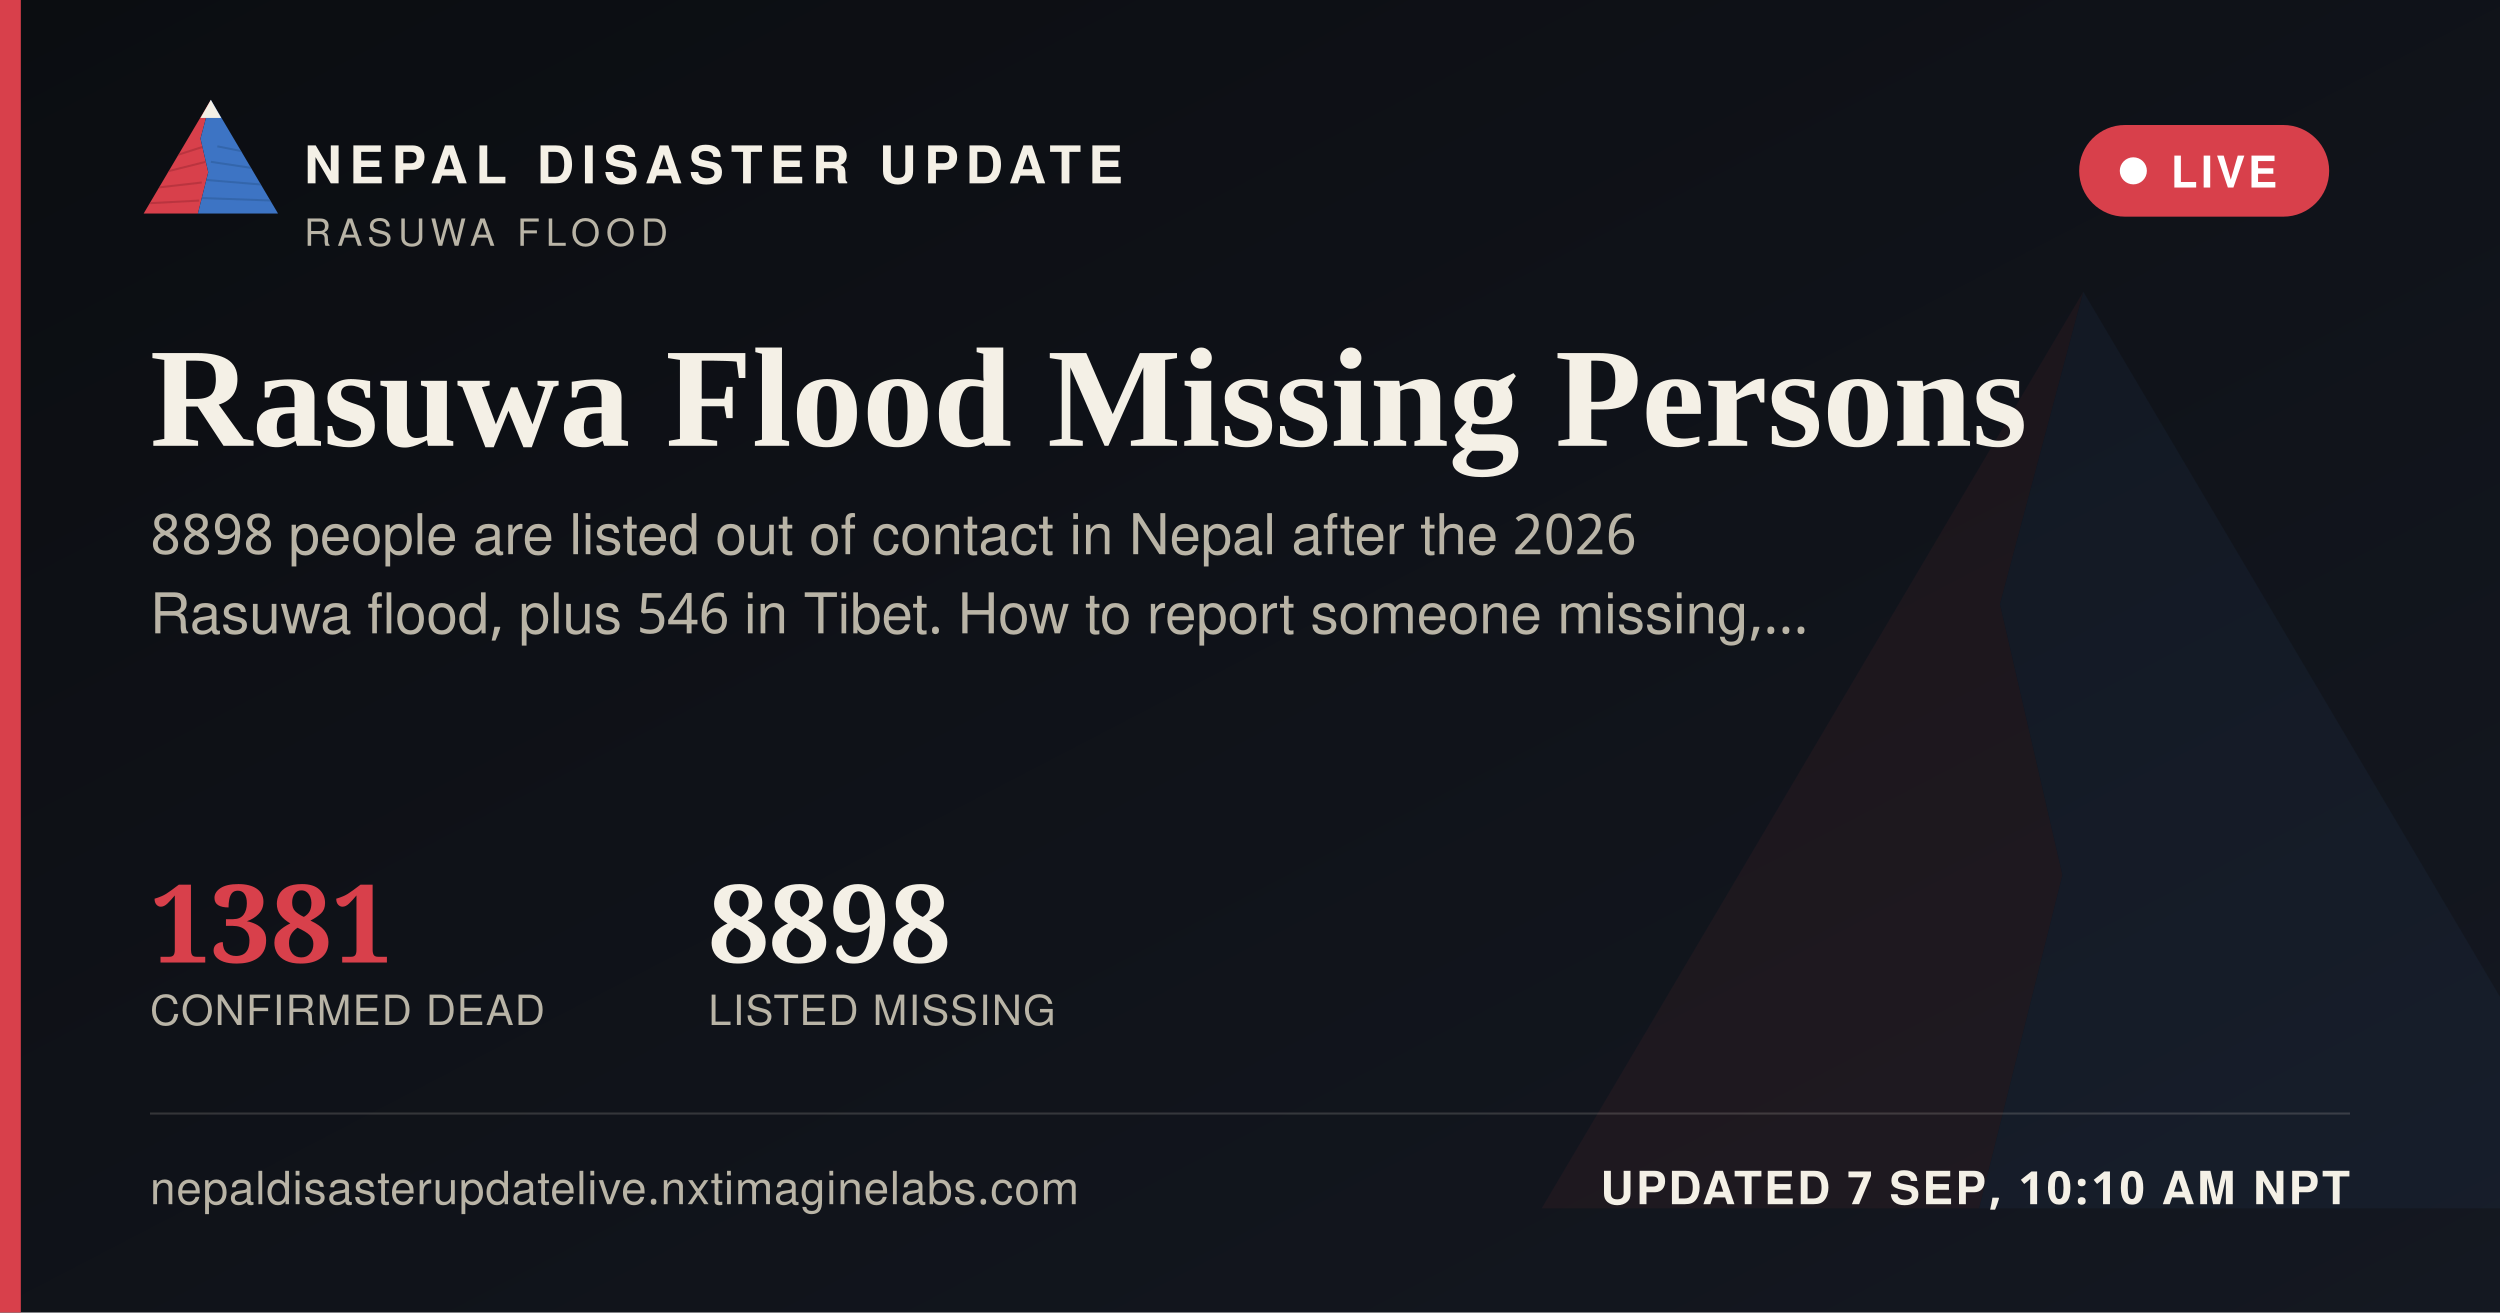
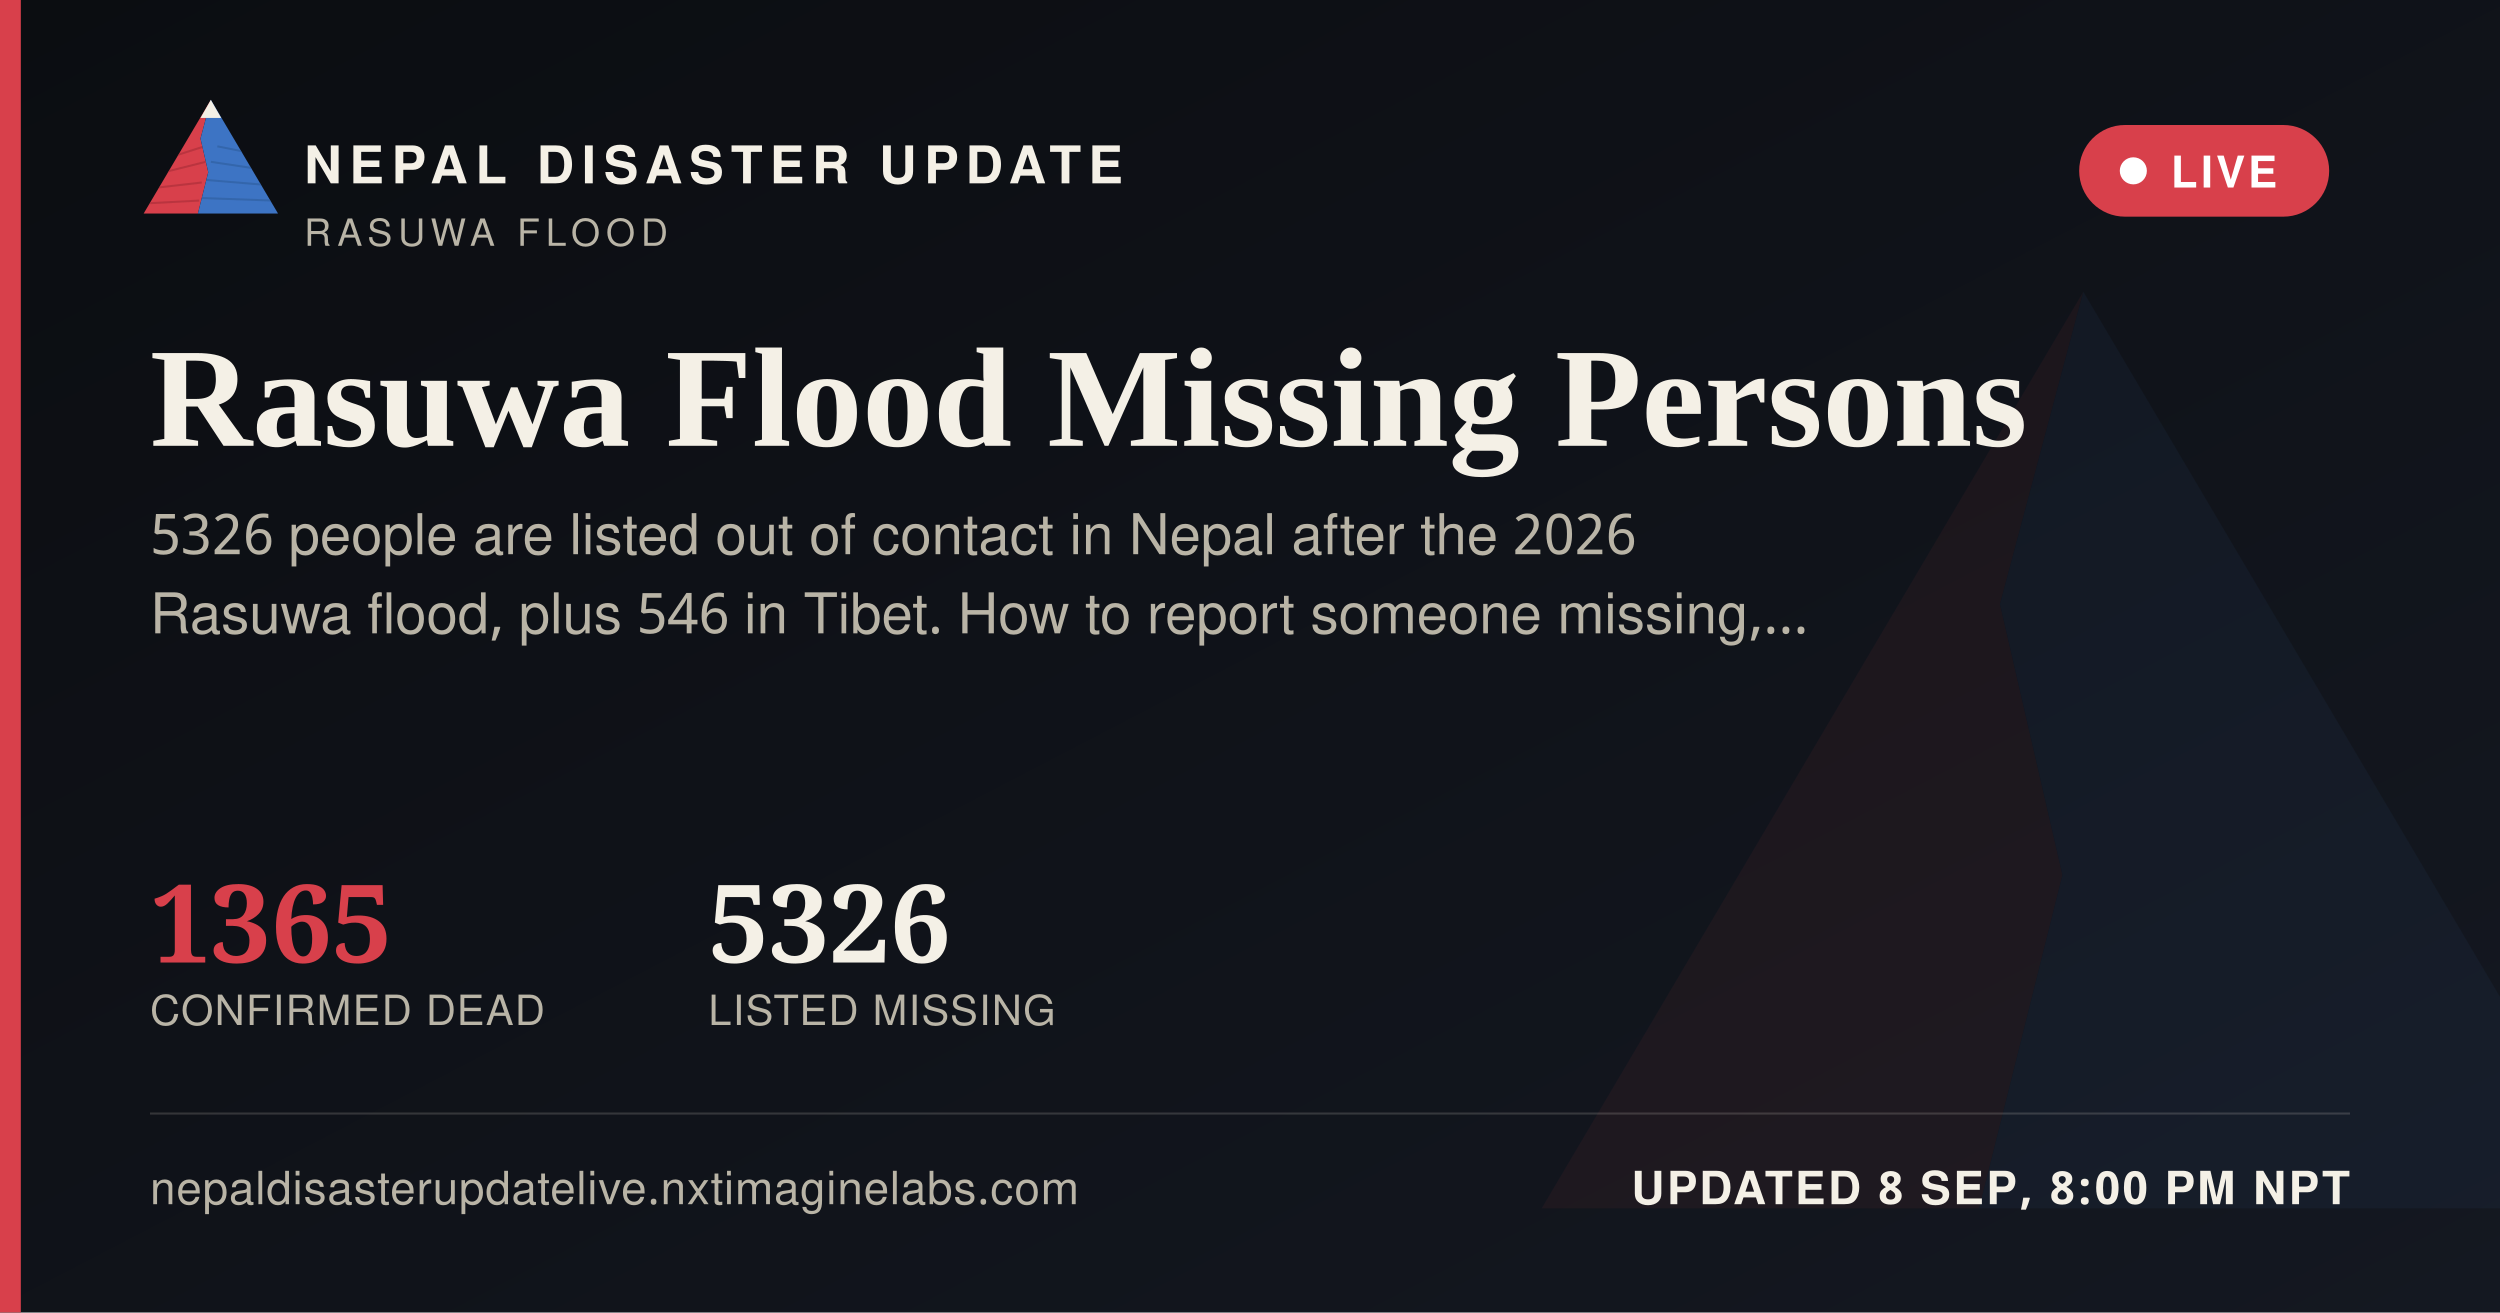
<svg xmlns="http://www.w3.org/2000/svg" width="1200" height="630" viewBox="0 0 1200 630">
  <defs>
    <linearGradient id="ogbg" x1="0" y1="0" x2="1" y2="1">
      <stop offset="0" stop-color="#0B0D11" />
      <stop offset="1" stop-color="#141821" />
    </linearGradient>
  </defs>
  <rect width="1200" height="630" fill="url(#ogbg)" />
  <g transform="translate(700,60) scale(5)" opacity="0.06">
    <polygon points="60,16 52,46 58,72 50,104 8,104" fill="#D8404B" />
    <polygon points="60,16 112,104 50,104 58,72 52,46" fill="#3D74C4" />
  </g>
  <rect x="0" y="0" width="10" height="630" fill="#D8404B" />
  <g transform="translate(64,38) scale(0.62)">
    <g>
      <defs>
        <clipPath id="ogLc">
          <polygon points="60,16 52,46 58,72 50,104 8,104" />
        </clipPath>
        <clipPath id="ogRc">
          <polygon points="60,16 112,104 50,104 58,72 52,46" />
        </clipPath>
      </defs>
      <polygon points="60,16 52,46 58,72 50,104 8,104" fill="#D8404B" />
      <g clip-path="url(#ogLc)" stroke="#A32A34" stroke-width="1.6" fill="none" opacity="0.55">
        <path d="M30,60 L55,52" />
        <path d="M24,72 L56,64" />
        <path d="M18,84 L53,80" />
        <path d="M13,96 L51,94" />
      </g>
      <polygon points="60,16 112,104 50,104 58,72 52,46" fill="#3D74C4" />
      <g clip-path="url(#ogRc)" stroke="#2A5793" stroke-width="1.6" fill="none" opacity="0.5">
        <path d="M65,52 L95,58" />
        <path d="M60,64 L100,70" />
        <path d="M56,78 L104,82" />
        <path d="M52,92 L108,94" />
      </g>
      <polygon points="60,16 52,30 68,30" fill="#F4F0E6" />
    </g>
  </g>
  <text x="146" y="88" font-family="'Public Sans', 'Noto Sans Devanagari', 'Helvetica Neue', Helvetica, Arial, sans-serif" font-size="25" font-weight="800" letter-spacing="3.6" fill="#F4F0E6">NEPAL DISASTER UPDATE</text>
  <text x="146" y="118" font-family="'Public Sans', 'Noto Sans Devanagari', 'Helvetica Neue', Helvetica, Arial, sans-serif" font-size="18" letter-spacing="2.8" fill="#B9B4A6">RASUWA FLOOD</text>
  <g>
    <rect x="998" y="60" width="120" height="44" rx="22" fill="#D8404B" stroke="none" />
    <circle cx="1024" cy="82" r="6.5" fill="#FFFFFF" />
    <text x="1042" y="90" font-family="'Public Sans', 'Noto Sans Devanagari', 'Helvetica Neue', Helvetica, Arial, sans-serif" font-size="21" font-weight="700" letter-spacing="1.6" fill="#FFFFFF">LIVE</text>
  </g>
  <text x="72" y="214" font-family="Newsreader, 'Noto Serif Devanagari', Georgia, 'Times New Roman', serif" font-size="68" font-weight="600" fill="#F4F0E6">Rasuwa Flood Missing Persons</text>
-   <text x="72" y="266" font-family="'Public Sans', 'Noto Sans Devanagari', 'Helvetica Neue', Helvetica, Arial, sans-serif" font-size="27" fill="#B9B4A6">8898 people are listed out of contact in Nepal after the 2026</text>
+   <text x="72" y="266" font-family="'Public Sans', 'Noto Sans Devanagari', 'Helvetica Neue', Helvetica, Arial, sans-serif" font-size="27" fill="#B9B4A6">5326 people are listed out of contact in Nepal after the 2026</text>
  <text x="72" y="304" font-family="'Public Sans', 'Noto Sans Devanagari', 'Helvetica Neue', Helvetica, Arial, sans-serif" font-size="27" fill="#B9B4A6">Rasuwa flood, plus 546 in Tibet. How to report someone missing,…</text>
  <g transform="translate(72,462)">
-     <text x="0" y="0" font-family="Newsreader, 'Noto Serif Devanagari', Georgia, 'Times New Roman', serif" font-size="52" font-weight="600" fill="#D8404B">1381</text>
+     <text x="0" y="0" font-family="Newsreader, 'Noto Serif Devanagari', Georgia, 'Times New Roman', serif" font-size="52" font-weight="600" fill="#D8404B">1365</text>
    <text x="0" y="30" font-family="'Public Sans', 'Noto Sans Devanagari', 'Helvetica Neue', Helvetica, Arial, sans-serif" font-size="20" letter-spacing="0.6" fill="#B9B4A6">CONFIRMED DEAD</text>
-     <text x="268" y="0" font-family="Newsreader, 'Noto Serif Devanagari', Georgia, 'Times New Roman', serif" font-size="52" font-weight="600" fill="#F4F0E6">8898</text>
+     <text x="268" y="0" font-family="Newsreader, 'Noto Serif Devanagari', Georgia, 'Times New Roman', serif" font-size="52" font-weight="600" fill="#F4F0E6">5326</text>
    <text x="268" y="30" font-family="'Public Sans', 'Noto Sans Devanagari', 'Helvetica Neue', Helvetica, Arial, sans-serif" font-size="20" letter-spacing="0.6" fill="#B9B4A6">LISTED MISSING</text>
  </g>
  <rect x="72" y="534" width="1056" height="1" fill="rgba(244,240,230,0.16)" />
  <text x="72" y="578" font-family="'Public Sans', 'Noto Sans Devanagari', 'Helvetica Neue', Helvetica, Arial, sans-serif" font-size="22" fill="#B9B4A6" letter-spacing="0.4">nepaldisasterupdatelive.nxtimaginelabs.com</text>
-   <text x="1128" y="578" text-anchor="end" font-family="'Public Sans', 'Noto Sans Devanagari', 'Helvetica Neue', Helvetica, Arial, sans-serif" font-size="22" font-weight="700" letter-spacing="1.2" fill="#F4F0E6">UPDATED 7 SEP, 10:10 AM NPT</text>
+   <text x="1128" y="578" text-anchor="end" font-family="'Public Sans', 'Noto Sans Devanagari', 'Helvetica Neue', Helvetica, Arial, sans-serif" font-size="22" font-weight="700" letter-spacing="1.2" fill="#F4F0E6">UPDATED 8 SEP, 8:00 PM NPT</text>
</svg>
